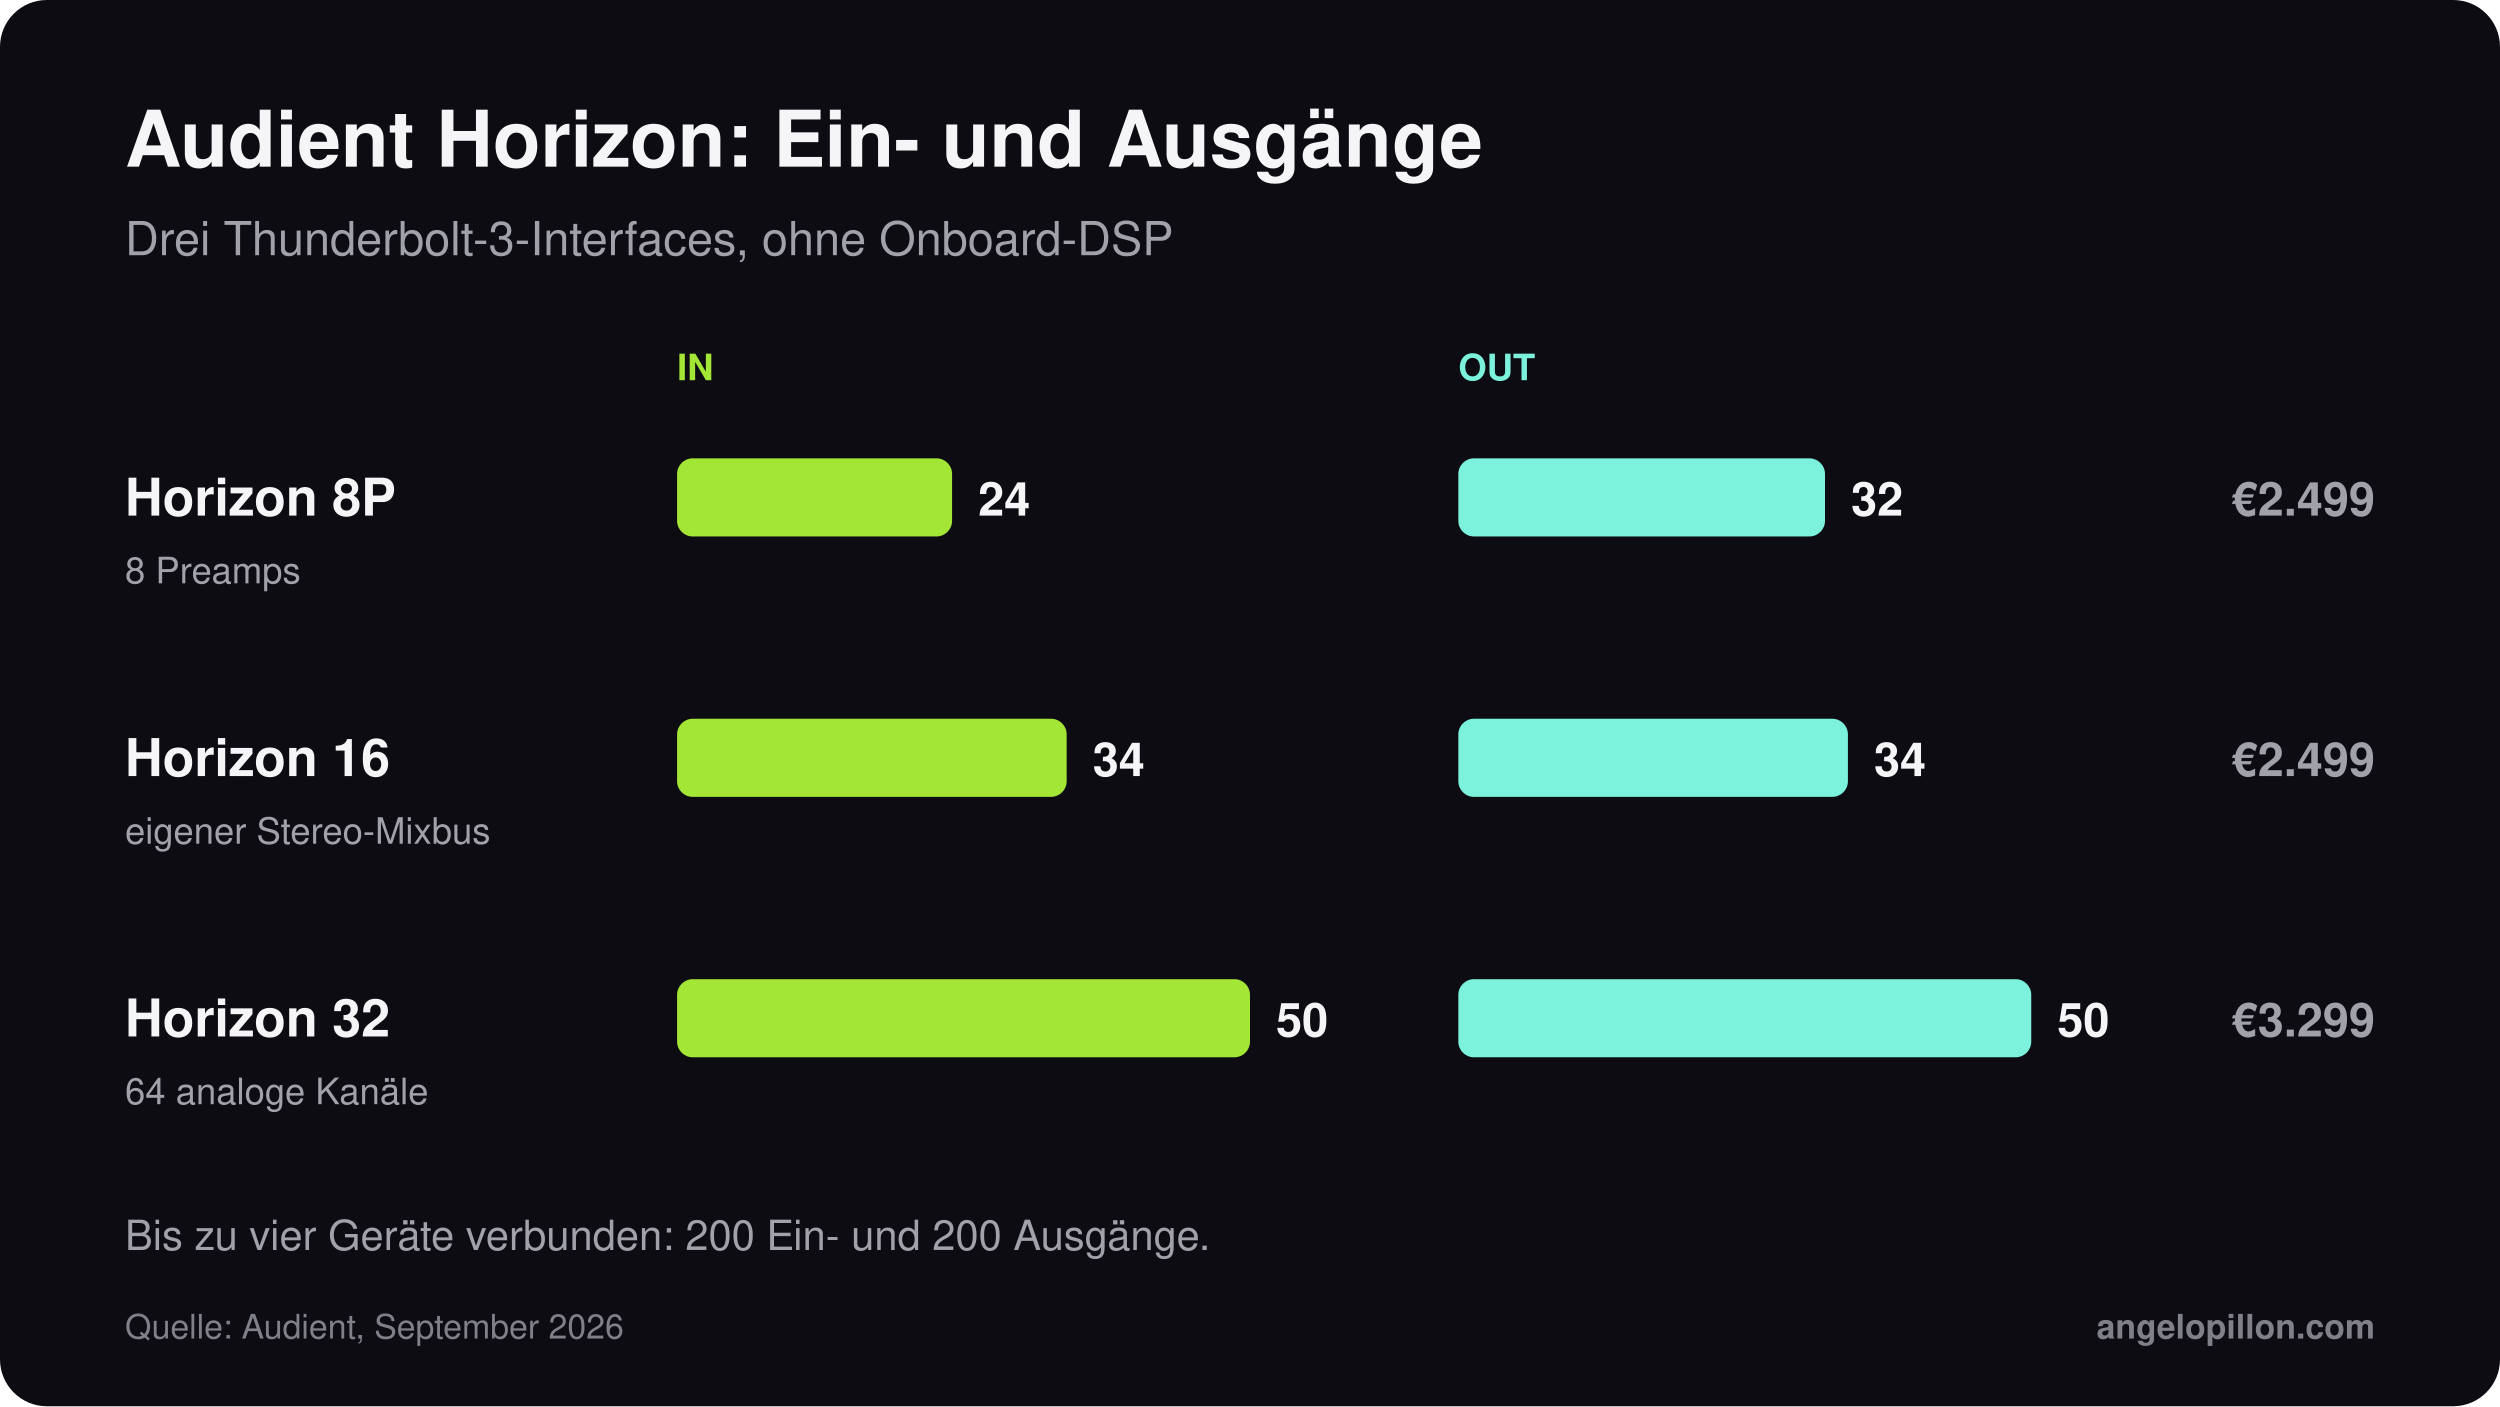
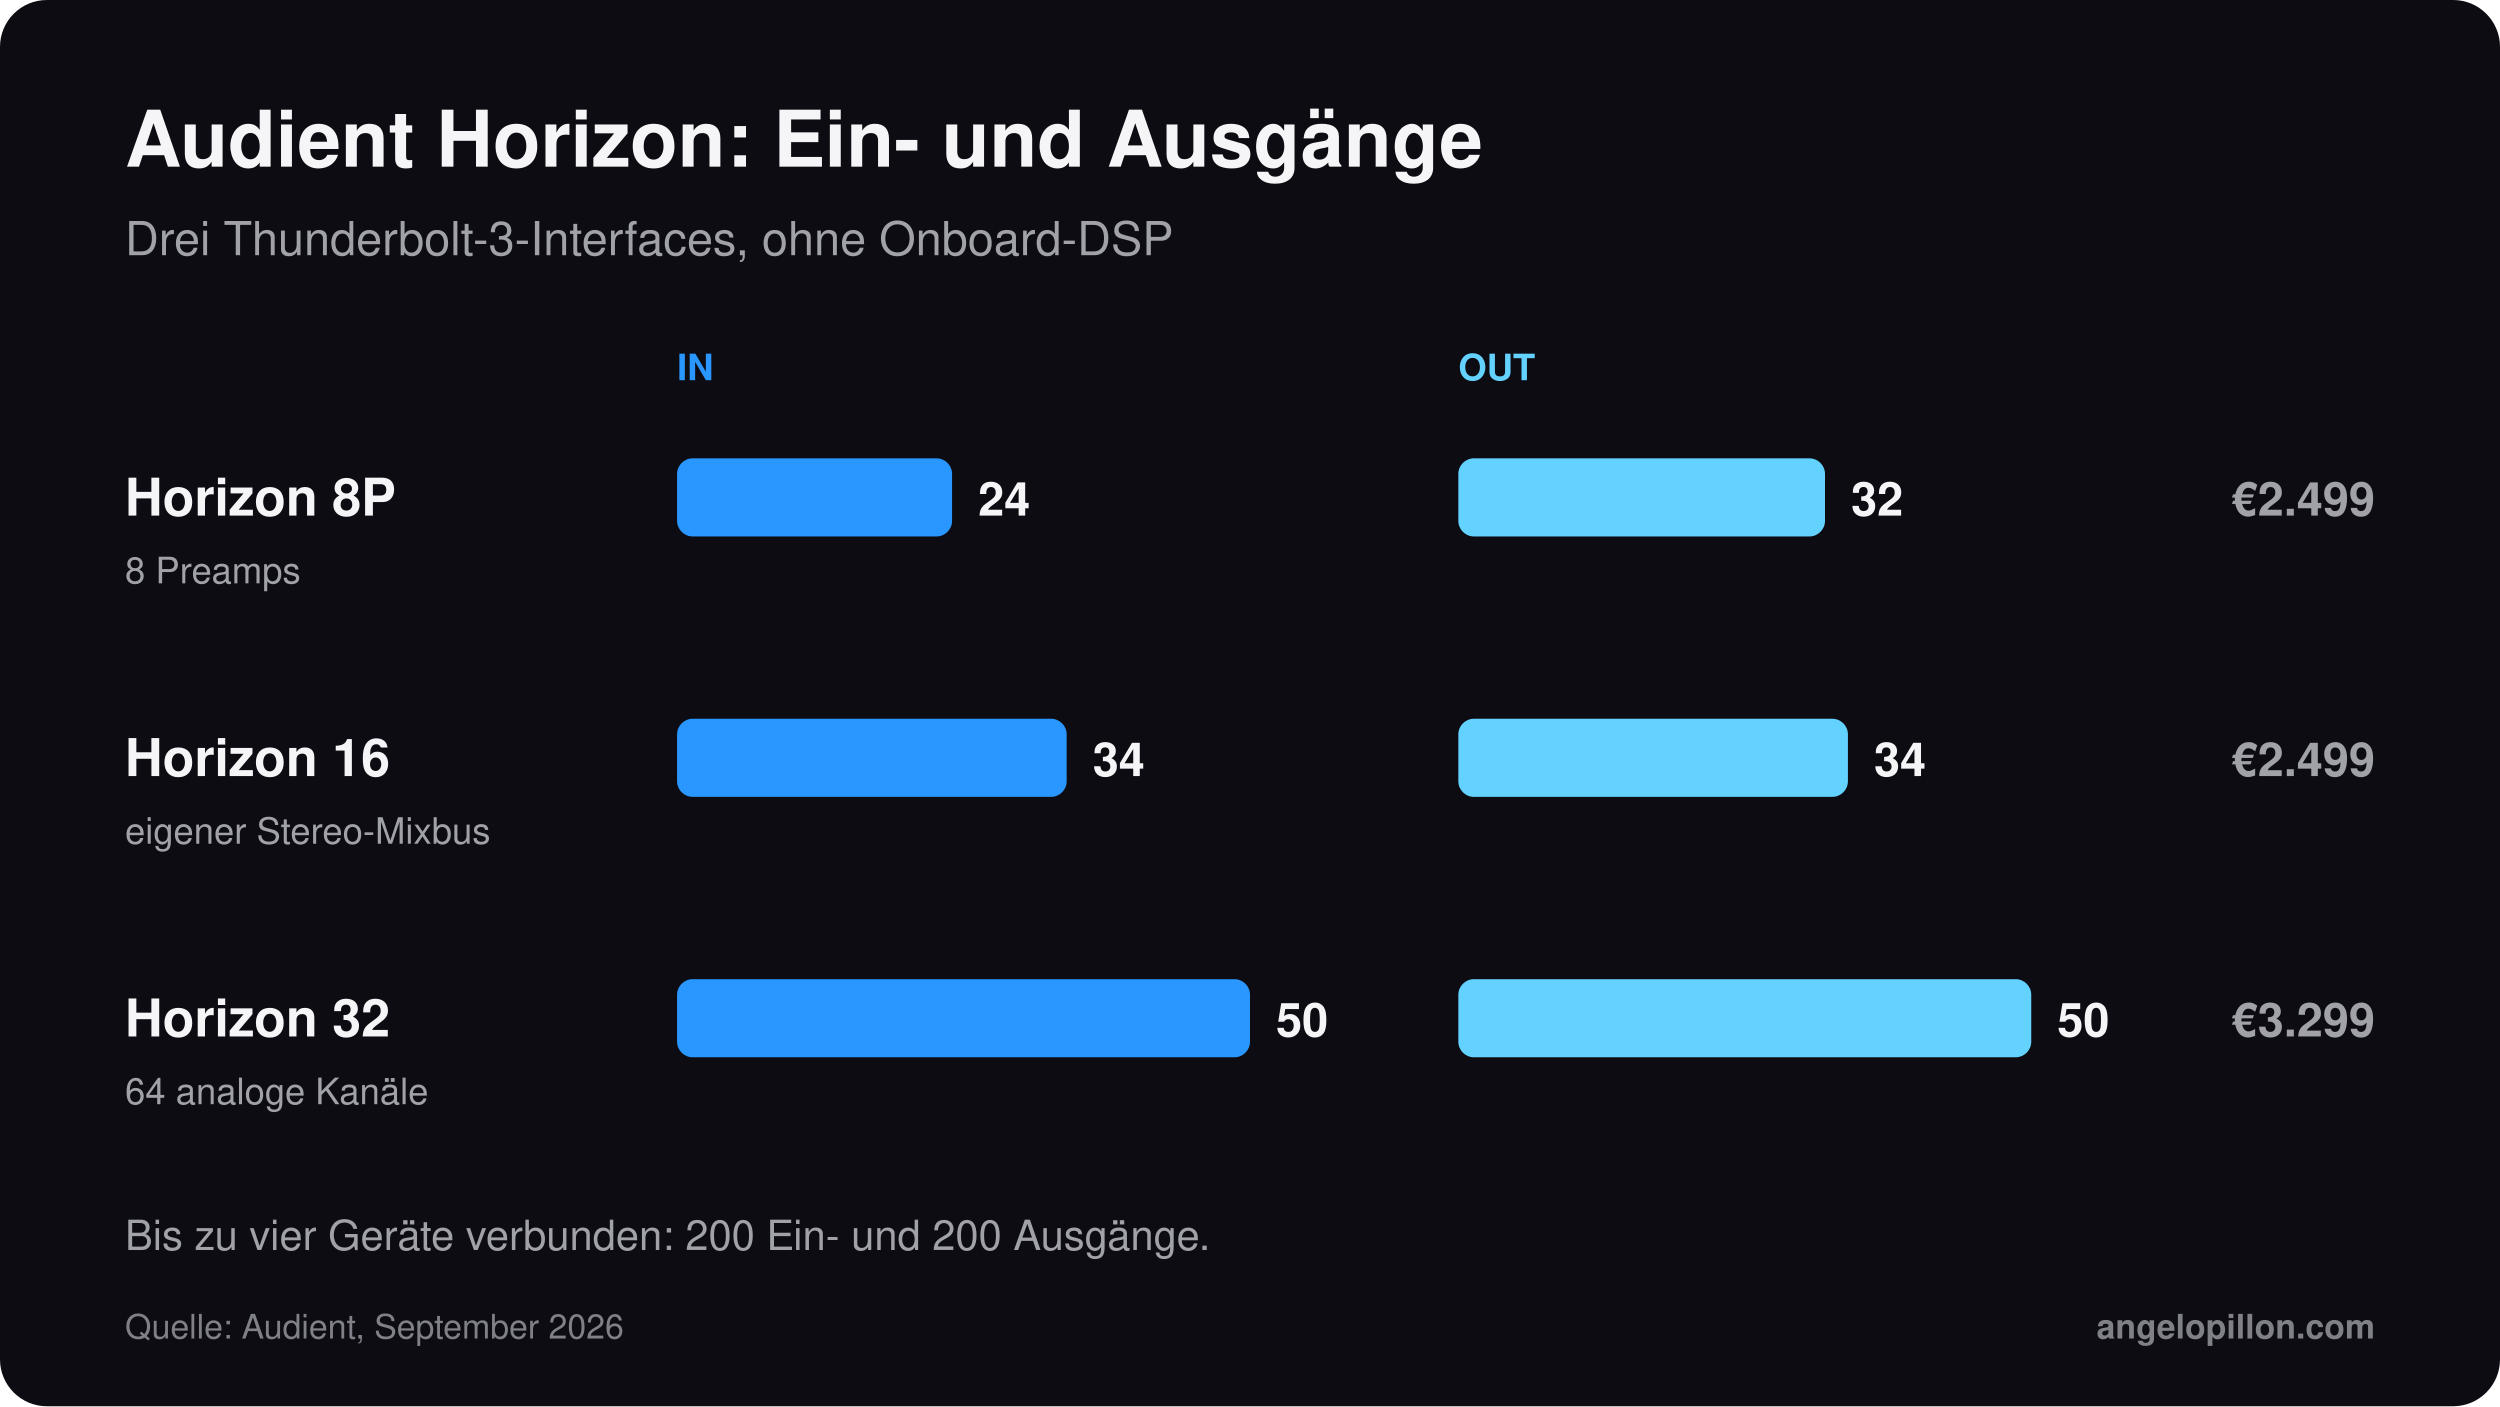
<svg xmlns="http://www.w3.org/2000/svg" viewBox="0 0 960 540" width="960" height="540" font-family="Helvetica Neue, Helvetica, Arial, sans-serif" role="img">
  <rect x="0" y="0" width="960" height="540" rx="18" fill="#0C0C12" />
  <text x="48" y="64" font-size="30" font-weight="750" fill="#F5F5F7" text-anchor="start">Audient Horizon: Ein- und Ausgänge</text>
  <text x="48" y="98" font-size="18" font-weight="450" fill="#A1A1AA" text-anchor="start">Drei Thunderbolt-3-Interfaces, ohne Onboard-DSP</text>
-   <text x="260" y="146" font-size="14" font-weight="700" fill="#A3E635" text-anchor="start">IN</text>
-   <text x="560" y="146" font-size="14" font-weight="700" fill="#7CF2DC" text-anchor="start">OUT</text>
+   <text x="260" y="146" font-size="14" font-weight="700" fill="#2997FF" text-anchor="start">IN</text>
+   <text x="560" y="146" font-size="14" font-weight="700" fill="#64D2FF" text-anchor="start">OUT</text>
  <text x="48" y="198" font-size="20" font-weight="700" fill="#F5F5F7" text-anchor="start">Horizon 8P</text>
  <text x="48" y="224" font-size="14" font-weight="500" fill="#A1A1AA" text-anchor="start">8 Preamps</text>
-   <rect x="260" y="176" width="105.6" height="30" rx="6" fill="#A3E635" />
+   <rect x="260" y="176" width="105.6" height="30" rx="6" fill="#2997FF" />
  <text x="375.6" y="198" font-size="18" font-weight="700" fill="#F5F5F7" text-anchor="start">24</text>
-   <rect x="560" y="176" width="140.8" height="30" rx="6" fill="#7CF2DC" />
+   <rect x="560" y="176" width="140.8" height="30" rx="6" fill="#64D2FF" />
  <text x="710.8" y="198" font-size="18" font-weight="700" fill="#F5F5F7" text-anchor="start">32</text>
  <text x="912" y="198" font-size="18" font-weight="600" fill="#A1A1AA" text-anchor="end">€2.499</text>
  <text x="48" y="298" font-size="20" font-weight="700" fill="#F5F5F7" text-anchor="start">Horizon 16</text>
  <text x="48" y="324" font-size="14" font-weight="500" fill="#A1A1AA" text-anchor="start">eigener Stereo-Mixbus</text>
-   <rect x="260" y="276" width="149.6" height="30" rx="6" fill="#A3E635" />
+   <rect x="260" y="276" width="149.6" height="30" rx="6" fill="#2997FF" />
  <text x="419.6" y="298" font-size="18" font-weight="700" fill="#F5F5F7" text-anchor="start">34</text>
-   <rect x="560" y="276" width="149.6" height="30" rx="6" fill="#7CF2DC" />
+   <rect x="560" y="276" width="149.6" height="30" rx="6" fill="#64D2FF" />
  <text x="719.6" y="298" font-size="18" font-weight="700" fill="#F5F5F7" text-anchor="start">34</text>
  <text x="912" y="298" font-size="18" font-weight="600" fill="#A1A1AA" text-anchor="end">€2.499</text>
  <text x="48" y="398" font-size="20" font-weight="700" fill="#F5F5F7" text-anchor="start">Horizon 32</text>
  <text x="48" y="424" font-size="14" font-weight="500" fill="#A1A1AA" text-anchor="start">64 analoge Kanäle</text>
-   <rect x="260" y="376" width="220" height="30" rx="6" fill="#A3E635" />
+   <rect x="260" y="376" width="220" height="30" rx="6" fill="#2997FF" />
  <text x="490.0" y="398" font-size="18" font-weight="700" fill="#F5F5F7" text-anchor="start">50</text>
-   <rect x="560" y="376" width="220" height="30" rx="6" fill="#7CF2DC" />
+   <rect x="560" y="376" width="220" height="30" rx="6" fill="#64D2FF" />
  <text x="790.0" y="398" font-size="18" font-weight="700" fill="#F5F5F7" text-anchor="start">50</text>
  <text x="912" y="398" font-size="18" font-weight="600" fill="#A1A1AA" text-anchor="end">€3.299</text>
  <text x="48" y="480" font-size="16" font-weight="500" fill="#A1A1AA" text-anchor="start">Bis zu vier Geräte verbunden: 200 Ein- und 200 Ausgänge.</text>
  <text x="48" y="514" font-size="13" font-weight="450" fill="#808089" text-anchor="start">Quelle: Audient, September 2026</text>
  <text x="912" y="514" font-size="13" font-weight="600" fill="#808089" text-anchor="end">angelopillon.com</text>
</svg>
